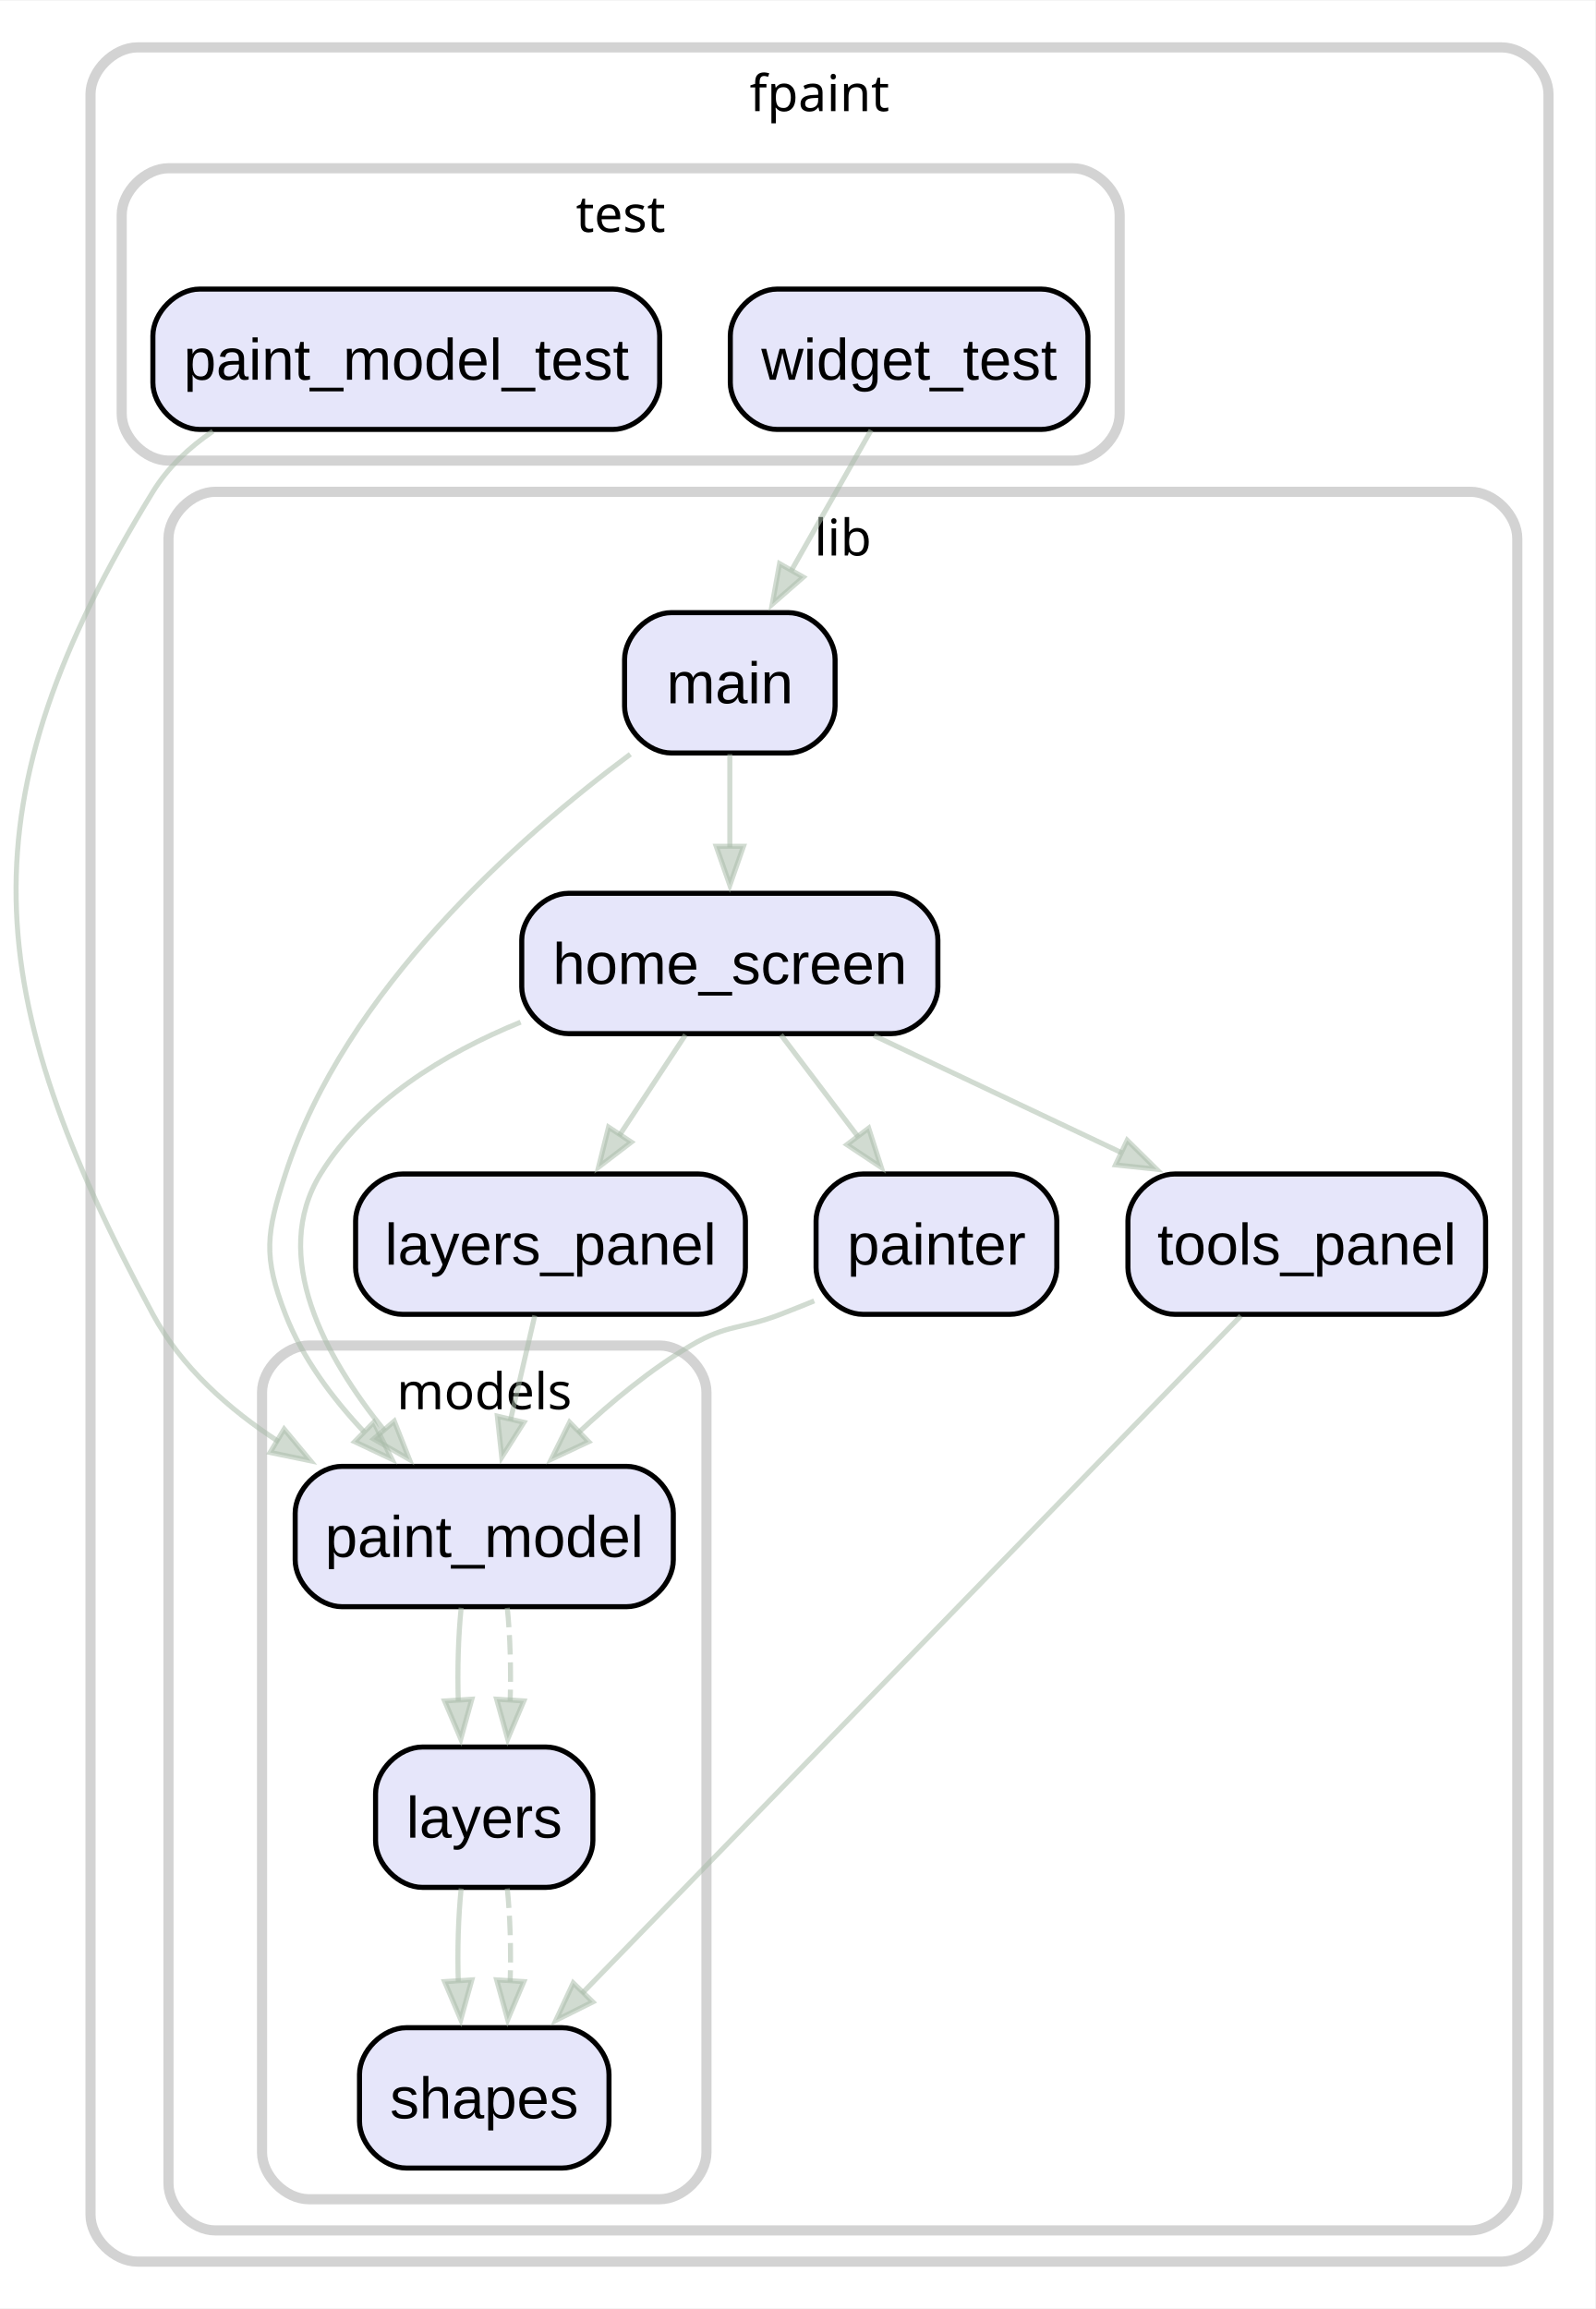
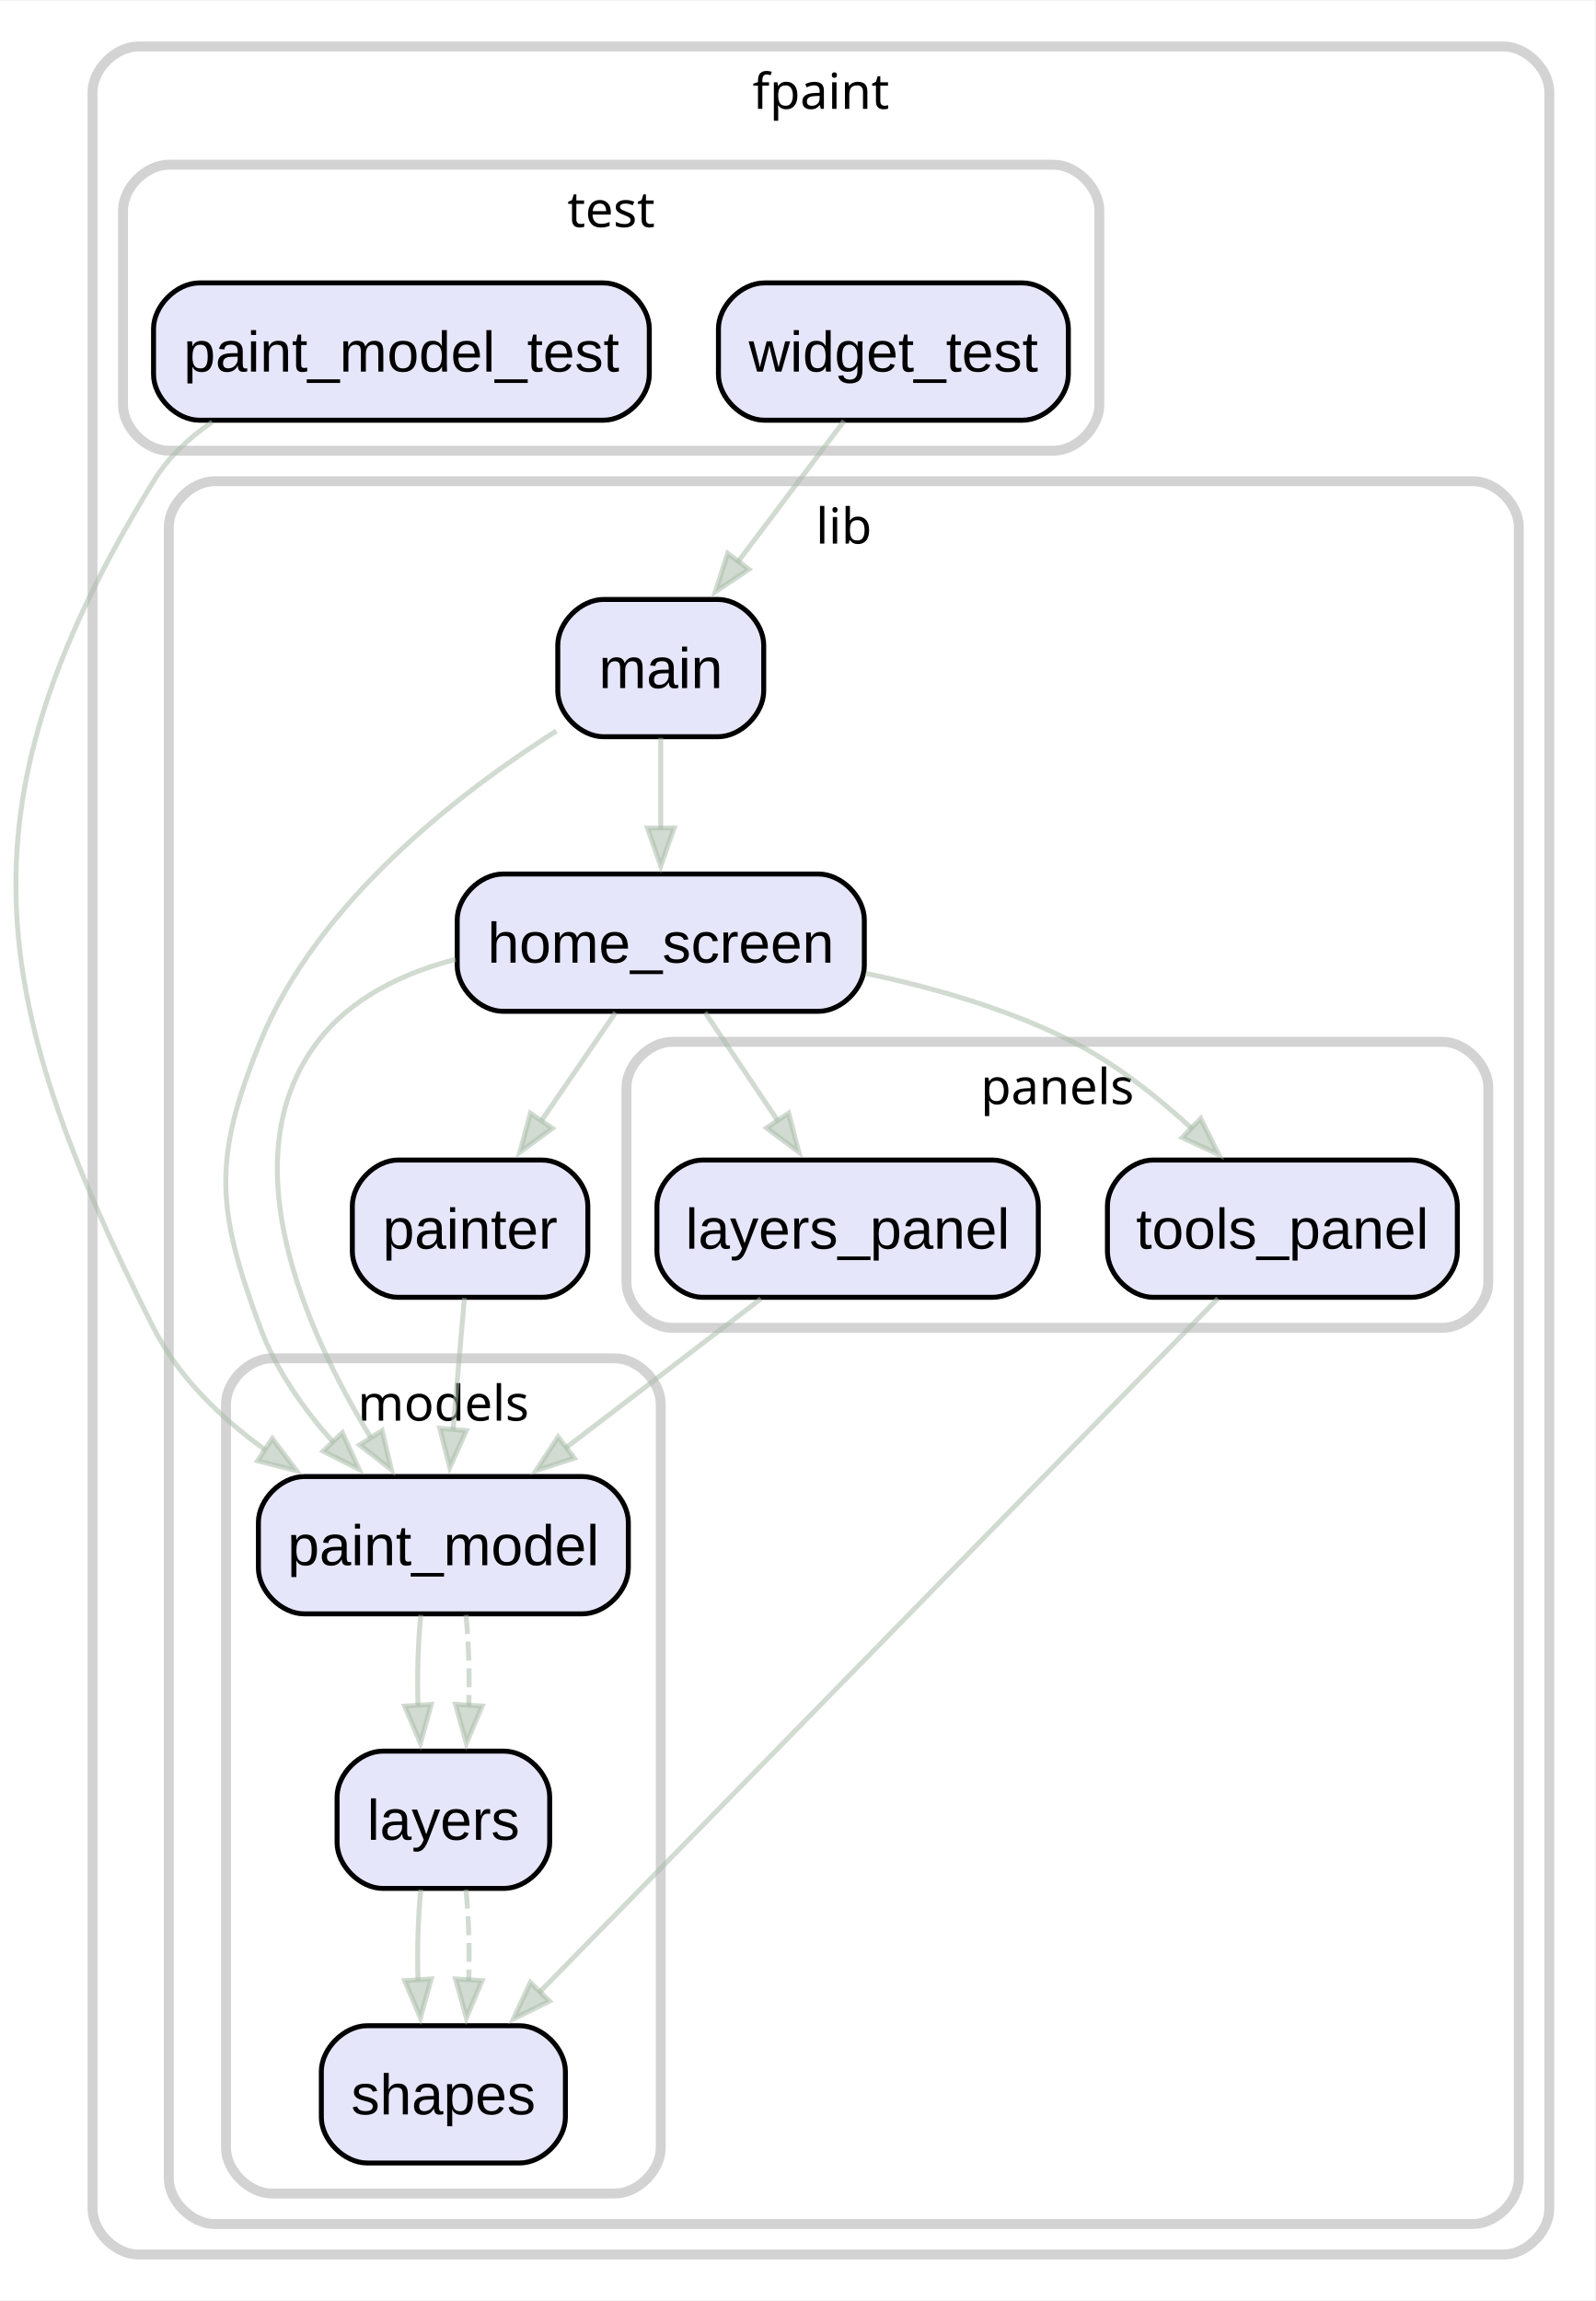
- <svg xmlns="http://www.w3.org/2000/svg" width="409pt" height="592pt" viewBox="0.00 0.00 409.22 592.00">
-   <g id="graph0" class="graph" transform="scale(1 1) rotate(0) translate(4 588)">
-     <polygon fill="white" stroke="none" points="-4,4 -4,-588 405.22,-588 405.22,4 -4,4" />
+ <svg xmlns="http://www.w3.org/2000/svg" width="418pt" height="603pt" viewBox="0.00 0.00 418.26 603.00">
+   <g id="graph0" class="graph" transform="scale(1 1) rotate(0) translate(4 599)">
+     <polygon fill="white" stroke="none" points="-4,4 -4,-599 414.26,-599 414.26,4 -4,4" />
    <g id="clust1" class="cluster">
-       <path fill="none" stroke="lightgray" stroke-width="2.6" d="M31.22,-8C31.22,-8 381.22,-8 381.22,-8 387.22,-8 393.22,-14 393.22,-20 393.22,-20 393.22,-564 393.22,-564 393.22,-570 387.22,-576 381.22,-576 381.22,-576 31.22,-576 31.22,-576 25.22,-576 19.22,-570 19.22,-564 19.22,-564 19.22,-20 19.22,-20 19.22,-14 25.22,-8 31.22,-8" />
-       <text text-anchor="middle" x="206.22" y="-559.65" font-family="Arial Black" font-size="13.00">fpaint</text>
+       <path fill="none" stroke="lightgray" stroke-width="2.6" d="M32.26,-8C32.26,-8 390.26,-8 390.26,-8 396.26,-8 402.26,-14 402.26,-20 402.26,-20 402.26,-575 402.26,-575 402.26,-581 396.26,-587 390.26,-587 390.26,-587 32.26,-587 32.26,-587 26.26,-587 20.26,-581 20.26,-575 20.26,-575 20.26,-20 20.26,-20 20.26,-14 26.26,-8 32.26,-8" />
+       <text text-anchor="middle" x="211.26" y="-570.65" font-family="Arial Black" font-size="13.00">fpaint</text>
    </g>
    <g id="clust2" class="cluster">
-       <path fill="none" stroke="lightgray" stroke-width="2.6" d="M39.22,-470C39.22,-470 271.22,-470 271.22,-470 277.22,-470 283.22,-476 283.22,-482 283.22,-482 283.22,-533 283.22,-533 283.22,-539 277.22,-545 271.22,-545 271.22,-545 39.22,-545 39.22,-545 33.22,-545 27.22,-539 27.22,-533 27.22,-533 27.22,-482 27.22,-482 27.22,-476 33.22,-470 39.22,-470" />
-       <text text-anchor="middle" x="155.22" y="-528.65" font-family="Arial Black" font-size="13.00">test</text>
+       <path fill="none" stroke="lightgray" stroke-width="2.6" d="M40.26,-481C40.26,-481 272.26,-481 272.26,-481 278.26,-481 284.26,-487 284.26,-493 284.26,-493 284.26,-544 284.26,-544 284.26,-550 278.26,-556 272.26,-556 272.26,-556 40.26,-556 40.26,-556 34.26,-556 28.26,-550 28.26,-544 28.26,-544 28.26,-493 28.26,-493 28.26,-487 34.26,-481 40.26,-481" />
+       <text text-anchor="middle" x="156.26" y="-539.65" font-family="Arial Black" font-size="13.00">test</text>
    </g>
    <g id="clust3" class="cluster">
-       <path fill="none" stroke="lightgray" stroke-width="2.6" d="M51.22,-16C51.22,-16 373.22,-16 373.22,-16 379.22,-16 385.22,-22 385.22,-28 385.22,-28 385.22,-450 385.22,-450 385.22,-456 379.22,-462 373.22,-462 373.22,-462 51.22,-462 51.22,-462 45.22,-462 39.22,-456 39.22,-450 39.22,-450 39.22,-28 39.22,-28 39.22,-22 45.22,-16 51.22,-16" />
-       <text text-anchor="middle" x="212.22" y="-445.65" font-family="Arial Black" font-size="13.00">lib</text>
+       <path fill="none" stroke="lightgray" stroke-width="2.6" d="M52.26,-16C52.26,-16 382.26,-16 382.26,-16 388.26,-16 394.26,-22 394.26,-28 394.26,-28 394.26,-461 394.26,-461 394.26,-467 388.26,-473 382.26,-473 382.26,-473 52.26,-473 52.26,-473 46.26,-473 40.26,-467 40.26,-461 40.26,-461 40.26,-28 40.26,-28 40.26,-22 46.26,-16 52.26,-16" />
+       <text text-anchor="middle" x="217.26" y="-456.65" font-family="Arial Black" font-size="13.00">lib</text>
    </g>
    <g id="clust4" class="cluster">
-       <path fill="none" stroke="lightgray" stroke-width="2.6" d="M75.22,-24C75.22,-24 165.22,-24 165.22,-24 171.22,-24 177.22,-30 177.22,-36 177.22,-36 177.22,-231 177.22,-231 177.22,-237 171.22,-243 165.22,-243 165.22,-243 75.22,-243 75.22,-243 69.22,-243 63.22,-237 63.22,-231 63.22,-231 63.22,-36 63.22,-36 63.22,-30 69.22,-24 75.22,-24" />
-       <text text-anchor="middle" x="120.22" y="-226.65" font-family="Arial Black" font-size="13.00">models</text>
+       <path fill="none" stroke="lightgray" stroke-width="2.6" d="M172.26,-251C172.26,-251 374.26,-251 374.26,-251 380.26,-251 386.26,-257 386.26,-263 386.26,-263 386.26,-314 386.26,-314 386.26,-320 380.26,-326 374.26,-326 374.26,-326 172.26,-326 172.26,-326 166.26,-326 160.26,-320 160.26,-314 160.26,-314 160.26,-263 160.26,-263 160.26,-257 166.26,-251 172.26,-251" />
+       <text text-anchor="middle" x="273.26" y="-309.65" font-family="Arial Black" font-size="13.00">panels</text>
+     </g>
+     <g id="clust5" class="cluster">
+       <path fill="none" stroke="lightgray" stroke-width="2.6" d="M67.26,-24C67.26,-24 157.26,-24 157.26,-24 163.26,-24 169.26,-30 169.26,-36 169.26,-36 169.26,-231 169.26,-231 169.26,-237 163.26,-243 157.26,-243 157.26,-243 67.26,-243 67.26,-243 61.26,-243 55.26,-237 55.26,-231 55.26,-231 55.26,-36 55.26,-36 55.26,-30 61.26,-24 67.26,-24" />
+       <text text-anchor="middle" x="112.26" y="-226.65" font-family="Arial Black" font-size="13.00">models</text>
    </g>
    <g id="node1" class="node">
-       <path fill="Lavender" stroke="black" stroke-width="1.3" d="M153.22,-514C153.22,-514 47.22,-514 47.22,-514 41.22,-514 35.22,-508 35.22,-502 35.22,-502 35.22,-490 35.22,-490 35.22,-484 41.22,-478 47.22,-478 47.22,-478 153.22,-478 153.22,-478 159.22,-478 165.22,-484 165.22,-490 165.22,-490 165.22,-502 165.22,-502 165.22,-508 159.22,-514 153.22,-514" />
-       <text text-anchor="middle" x="100.22" y="-490.75" font-family="Arial" font-size="15.00">paint_model_test</text>
+       <path fill="Lavender" stroke="black" stroke-width="1.3" d="M154.26,-525C154.26,-525 48.26,-525 48.26,-525 42.26,-525 36.26,-519 36.26,-513 36.26,-513 36.26,-501 36.26,-501 36.26,-495 42.26,-489 48.26,-489 48.26,-489 154.26,-489 154.26,-489 160.26,-489 166.26,-495 166.26,-501 166.26,-501 166.26,-513 166.26,-513 166.26,-519 160.26,-525 154.26,-525" />
+       <text text-anchor="middle" x="101.26" y="-501.75" font-family="Arial" font-size="15.00">paint_model_test</text>
+     </g>
+     <g id="node7" class="node">
+       <path fill="Lavender" stroke="black" stroke-width="1.3" d="M148.76,-212C148.76,-212 75.76,-212 75.76,-212 69.76,-212 63.76,-206 63.76,-200 63.76,-200 63.76,-188 63.76,-188 63.76,-182 69.76,-176 75.76,-176 75.76,-176 148.76,-176 148.76,-176 154.76,-176 160.76,-182 160.76,-188 160.76,-188 160.76,-200 160.76,-200 160.76,-206 154.76,-212 148.76,-212" />
+       <text text-anchor="middle" x="112.26" y="-188.75" font-family="Arial" font-size="15.00">paint_model</text>
+     </g>
+     <g id="edge1" class="edge">
+       <path fill="none" stroke="#aabbaa" stroke-width="1.3" stroke-opacity="0.533" d="M51.65,-488.54C45.54,-484.37 40.1,-479.26 36.26,-473 -15.35,-388.91 -8.23,-339.06 36.26,-251 42.79,-238.09 53.85,-227.42 65.55,-218.99" />
+       <polygon fill="#aabbaa" fill-opacity="0.533" stroke="#aabbaa" stroke-width="1.3" stroke-opacity="0.533" points="67.4,-221.96 73.79,-213.51 63.53,-216.13 67.4,-221.96" />
+     </g>
+     <g id="node2" class="node">
+       <path fill="Lavender" stroke="black" stroke-width="1.3" d="M264.14,-525C264.14,-525 196.39,-525 196.39,-525 190.39,-525 184.39,-519 184.39,-513 184.39,-513 184.39,-501 184.39,-501 184.39,-495 190.39,-489 196.39,-489 196.39,-489 264.14,-489 264.14,-489 270.14,-489 276.14,-495 276.14,-501 276.14,-501 276.14,-513 276.14,-513 276.14,-519 270.14,-525 264.14,-525" />
+       <text text-anchor="middle" x="230.26" y="-501.75" font-family="Arial" font-size="15.00">widget_test</text>
+     </g>
+     <g id="node8" class="node">
+       <path fill="Lavender" stroke="black" stroke-width="1.3" d="M184.26,-442C184.26,-442 154.26,-442 154.26,-442 148.26,-442 142.26,-436 142.26,-430 142.26,-430 142.26,-418 142.26,-418 142.26,-412 148.26,-406 154.26,-406 154.26,-406 184.26,-406 184.26,-406 190.26,-406 196.26,-412 196.26,-418 196.26,-418 196.26,-430 196.26,-430 196.26,-436 190.26,-442 184.26,-442" />
+       <text text-anchor="middle" x="169.26" y="-418.75" font-family="Arial" font-size="15.00">main</text>
+     </g>
+     <g id="edge2" class="edge">
+       <path fill="none" stroke="#aabbaa" stroke-width="1.3" stroke-opacity="0.533" d="M217.33,-488.82C209.22,-478.05 198.59,-463.94 189.39,-451.72" />
+       <polygon fill="#aabbaa" fill-opacity="0.533" stroke="#aabbaa" stroke-width="1.3" stroke-opacity="0.533" points="192.39,-449.89 183.58,-444 186.8,-454.1 192.39,-449.89" />
+     </g>
+     <g id="node3" class="node">
+       <path fill="Lavender" stroke="black" stroke-width="1.3" d="M366.14,-295C366.14,-295 298.39,-295 298.39,-295 292.39,-295 286.39,-289 286.39,-283 286.39,-283 286.39,-271 286.39,-271 286.39,-265 292.39,-259 298.39,-259 298.39,-259 366.14,-259 366.14,-259 372.14,-259 378.14,-265 378.14,-271 378.14,-271 378.14,-283 378.14,-283 378.14,-289 372.14,-295 366.14,-295" />
+       <text text-anchor="middle" x="332.26" y="-271.75" font-family="Arial" font-size="15.00">tools_panel</text>
    </g>
    <g id="node6" class="node">
-       <path fill="Lavender" stroke="black" stroke-width="1.3" d="M156.72,-212C156.72,-212 83.72,-212 83.72,-212 77.72,-212 71.72,-206 71.72,-200 71.72,-200 71.72,-188 71.72,-188 71.72,-182 77.72,-176 83.72,-176 83.72,-176 156.72,-176 156.72,-176 162.72,-176 168.72,-182 168.72,-188 168.72,-188 168.72,-200 168.72,-200 168.72,-206 162.72,-212 156.72,-212" />
-       <text text-anchor="middle" x="120.22" y="-188.75" font-family="Arial" font-size="15.00">paint_model</text>
+       <path fill="Lavender" stroke="black" stroke-width="1.3" d="M132.26,-68C132.26,-68 92.26,-68 92.26,-68 86.26,-68 80.26,-62 80.26,-56 80.26,-56 80.26,-44 80.26,-44 80.26,-38 86.26,-32 92.26,-32 92.26,-32 132.26,-32 132.26,-32 138.26,-32 144.26,-38 144.26,-44 144.26,-44 144.26,-56 144.26,-56 144.26,-62 138.26,-68 132.26,-68" />
+       <text text-anchor="middle" x="112.26" y="-44.75" font-family="Arial" font-size="15.00">shapes</text>
    </g>
-     <g id="edge1" class="edge">
-       <path fill="none" stroke="#aabbaa" stroke-width="1.3" stroke-opacity="0.533" d="M50.61,-477.54C44.49,-473.37 39.06,-468.26 35.22,-462 -13.84,-382.08 -9.26,-333.56 35.22,-251 42.5,-237.49 54.62,-226.7 67.47,-218.34" />
-       <polygon fill="#aabbaa" fill-opacity="0.533" stroke="#aabbaa" stroke-width="1.3" stroke-opacity="0.533" points="68.89,-221.56 75.67,-213.42 65.29,-215.56 68.89,-221.56" />
+     <g id="edge3" class="edge">
+       <path fill="none" stroke="#aabbaa" stroke-width="1.3" stroke-opacity="0.533" d="M315.37,-258.72C276.9,-219.37 182.61,-122.95 137.34,-76.64" />
+       <polygon fill="#aabbaa" fill-opacity="0.533" stroke="#aabbaa" stroke-width="1.3" stroke-opacity="0.533" points="140.09,-74.45 130.6,-69.75 135.08,-79.34 140.09,-74.45" />
    </g>
-     <g id="node2" class="node">
-       <path fill="Lavender" stroke="black" stroke-width="1.3" d="M263.09,-514C263.09,-514 195.34,-514 195.34,-514 189.34,-514 183.34,-508 183.34,-502 183.34,-502 183.34,-490 183.34,-490 183.34,-484 189.34,-478 195.34,-478 195.34,-478 263.09,-478 263.09,-478 269.09,-478 275.09,-484 275.09,-490 275.09,-490 275.09,-502 275.09,-502 275.09,-508 269.09,-514 263.09,-514" />
-       <text text-anchor="middle" x="229.22" y="-490.75" font-family="Arial" font-size="15.00">widget_test</text>
+     <g id="node4" class="node">
+       <path fill="Lavender" stroke="black" stroke-width="1.3" d="M256.26,-295C256.26,-295 180.26,-295 180.26,-295 174.26,-295 168.26,-289 168.26,-283 168.26,-283 168.26,-271 168.26,-271 168.26,-265 174.26,-259 180.26,-259 180.26,-259 256.26,-259 256.26,-259 262.26,-259 268.26,-265 268.26,-271 268.26,-271 268.26,-283 268.26,-283 268.26,-289 262.26,-295 256.26,-295" />
+       <text text-anchor="middle" x="218.26" y="-271.75" font-family="Arial" font-size="15.00">layers_panel</text>
    </g>
-     <g id="node7" class="node">
-       <path fill="Lavender" stroke="black" stroke-width="1.3" d="M198.22,-431C198.22,-431 168.22,-431 168.22,-431 162.22,-431 156.22,-425 156.22,-419 156.22,-419 156.22,-407 156.22,-407 156.22,-401 162.22,-395 168.22,-395 168.22,-395 198.22,-395 198.22,-395 204.22,-395 210.22,-401 210.22,-407 210.22,-407 210.22,-419 210.22,-419 210.22,-425 204.22,-431 198.22,-431" />
-       <text text-anchor="middle" x="183.22" y="-407.75" font-family="Arial" font-size="15.00">main</text>
-     </g>
-     <g id="edge2" class="edge">
-       <path fill="none" stroke="#aabbaa" stroke-width="1.3" stroke-opacity="0.533" d="M219.46,-477.82C213.53,-467.37 205.8,-453.77 199.01,-441.81" />
-       <polygon fill="#aabbaa" fill-opacity="0.533" stroke="#aabbaa" stroke-width="1.3" stroke-opacity="0.533" points="202.07,-440.11 194.09,-433.14 195.98,-443.57 202.07,-440.11" />
-     </g>
-     <g id="node3" class="node">
-       <path fill="Lavender" stroke="black" stroke-width="1.3" d="M365.09,-287C365.09,-287 297.34,-287 297.34,-287 291.34,-287 285.34,-281 285.34,-275 285.34,-275 285.34,-263 285.34,-263 285.34,-257 291.34,-251 297.34,-251 297.34,-251 365.09,-251 365.09,-251 371.09,-251 377.09,-257 377.09,-263 377.09,-263 377.09,-275 377.09,-275 377.09,-281 371.09,-287 365.09,-287" />
-       <text text-anchor="middle" x="331.22" y="-263.75" font-family="Arial" font-size="15.00">tools_panel</text>
+     <g id="edge4" class="edge">
+       <path fill="none" stroke="#aabbaa" stroke-width="1.3" stroke-opacity="0.533" d="M195.53,-258.62C180.57,-247.2 160.79,-232.08 144.26,-219.45" />
+       <polygon fill="#aabbaa" fill-opacity="0.533" stroke="#aabbaa" stroke-width="1.3" stroke-opacity="0.533" points="146.6,-216.83 136.53,-213.54 142.35,-222.4 146.6,-216.83" />
    </g>
    <g id="node5" class="node">
-       <path fill="Lavender" stroke="black" stroke-width="1.3" d="M140.22,-68C140.22,-68 100.22,-68 100.22,-68 94.22,-68 88.22,-62 88.22,-56 88.22,-56 88.22,-44 88.22,-44 88.22,-38 94.22,-32 100.22,-32 100.22,-32 140.22,-32 140.22,-32 146.22,-32 152.22,-38 152.22,-44 152.22,-44 152.22,-56 152.22,-56 152.22,-62 146.22,-68 140.22,-68" />
-       <text text-anchor="middle" x="120.22" y="-44.75" font-family="Arial" font-size="15.00">shapes</text>
-     </g>
-     <g id="edge3" class="edge">
-       <path fill="none" stroke="#aabbaa" stroke-width="1.3" stroke-opacity="0.533" d="M314.31,-250.61C277.27,-212.52 188.82,-121.55 145.29,-76.78" />
-       <polygon fill="#aabbaa" fill-opacity="0.533" stroke="#aabbaa" stroke-width="1.3" stroke-opacity="0.533" points="148.06,-74.61 138.58,-69.88 143.04,-79.49 148.06,-74.61" />
-     </g>
-     <g id="node4" class="node">
-       <path fill="Lavender" stroke="black" stroke-width="1.3" d="M136.09,-140C136.09,-140 104.34,-140 104.34,-140 98.34,-140 92.34,-134 92.34,-128 92.34,-128 92.34,-116 92.34,-116 92.34,-110 98.34,-104 104.34,-104 104.34,-104 136.09,-104 136.09,-104 142.09,-104 148.09,-110 148.09,-116 148.09,-116 148.09,-128 148.09,-128 148.09,-134 142.09,-140 136.09,-140" />
-       <text text-anchor="middle" x="120.22" y="-116.75" font-family="Arial" font-size="15.00">layers</text>
-     </g>
-     <g id="edge4" class="edge">
-       <path fill="none" stroke="#aabbaa" stroke-width="1.3" stroke-opacity="0.533" d="M114.3,-103.7C113.56,-96.49 113.31,-87.93 113.56,-79.82" />
-       <polygon fill="#aabbaa" fill-opacity="0.533" stroke="#aabbaa" stroke-width="1.3" stroke-opacity="0.533" points="117.04,-80.27 114.2,-70.07 110.05,-79.82 117.04,-80.27" />
+       <path fill="Lavender" stroke="black" stroke-width="1.3" d="M128.14,-140C128.14,-140 96.39,-140 96.39,-140 90.39,-140 84.39,-134 84.39,-128 84.39,-128 84.39,-116 84.39,-116 84.39,-110 90.39,-104 96.39,-104 96.39,-104 128.14,-104 128.14,-104 134.14,-104 140.14,-110 140.14,-116 140.14,-116 140.14,-128 140.14,-128 140.14,-134 134.14,-140 128.14,-140" />
+       <text text-anchor="middle" x="112.26" y="-116.75" font-family="Arial" font-size="15.00">layers</text>
    </g>
    <g id="edge5" class="edge">
-       <path fill="none" stroke="#aabbaa" stroke-width="1.3" stroke-dasharray="5,2" stroke-opacity="0.533" d="M126.13,-103.7C126.88,-96.49 127.12,-87.93 126.87,-79.82" />
-       <polygon fill="#aabbaa" fill-opacity="0.533" stroke="#aabbaa" stroke-width="1.3" stroke-opacity="0.533" points="130.38,-79.82 126.24,-70.07 123.4,-80.27 130.38,-79.82" />
+       <path fill="none" stroke="#aabbaa" stroke-width="1.3" stroke-opacity="0.533" d="M106.35,-103.7C105.61,-96.49 105.36,-87.93 105.61,-79.82" />
+       <polygon fill="#aabbaa" fill-opacity="0.533" stroke="#aabbaa" stroke-width="1.3" stroke-opacity="0.533" points="109.09,-80.27 106.24,-70.07 102.1,-79.82 109.09,-80.27" />
    </g>
    <g id="edge6" class="edge">
-       <path fill="none" stroke="#aabbaa" stroke-width="1.3" stroke-opacity="0.533" d="M114.3,-175.7C113.56,-168.49 113.31,-159.93 113.56,-151.82" />
-       <polygon fill="#aabbaa" fill-opacity="0.533" stroke="#aabbaa" stroke-width="1.3" stroke-opacity="0.533" points="117.04,-152.27 114.2,-142.07 110.05,-151.82 117.04,-152.27" />
+       <path fill="none" stroke="#aabbaa" stroke-width="1.3" stroke-dasharray="5,2" stroke-opacity="0.533" d="M118.18,-103.7C118.92,-96.49 119.17,-87.93 118.92,-79.82" />
+       <polygon fill="#aabbaa" fill-opacity="0.533" stroke="#aabbaa" stroke-width="1.3" stroke-opacity="0.533" points="122.43,-79.82 118.29,-70.07 115.44,-80.27 122.43,-79.82" />
    </g>
    <g id="edge7" class="edge">
-       <path fill="none" stroke="#aabbaa" stroke-width="1.3" stroke-dasharray="5,2" stroke-opacity="0.533" d="M126.13,-175.7C126.88,-168.49 127.12,-159.93 126.87,-151.82" />
-       <polygon fill="#aabbaa" fill-opacity="0.533" stroke="#aabbaa" stroke-width="1.3" stroke-opacity="0.533" points="130.38,-151.82 126.24,-142.07 123.4,-152.27 130.38,-151.82" />
+       <path fill="none" stroke="#aabbaa" stroke-width="1.3" stroke-opacity="0.533" d="M106.35,-175.7C105.61,-168.49 105.36,-159.93 105.61,-151.82" />
+       <polygon fill="#aabbaa" fill-opacity="0.533" stroke="#aabbaa" stroke-width="1.3" stroke-opacity="0.533" points="109.09,-152.27 106.24,-142.07 102.1,-151.82 109.09,-152.27" />
+     </g>
+     <g id="edge8" class="edge">
+       <path fill="none" stroke="#aabbaa" stroke-width="1.3" stroke-dasharray="5,2" stroke-opacity="0.533" d="M118.18,-175.7C118.92,-168.49 119.17,-159.93 118.92,-151.82" />
+       <polygon fill="#aabbaa" fill-opacity="0.533" stroke="#aabbaa" stroke-width="1.3" stroke-opacity="0.533" points="122.43,-151.82 118.29,-142.07 115.44,-152.27 122.43,-151.82" />
+     </g>
+     <g id="edge10" class="edge">
+       <path fill="none" stroke="#aabbaa" stroke-width="1.3" stroke-opacity="0.533" d="M141.88,-407.51C116.05,-391.11 79.16,-362.54 64.26,-326 51.69,-295.13 52.7,-282.26 64.26,-251 68.35,-239.95 75.71,-229.6 83.45,-220.89" />
+       <polygon fill="#aabbaa" fill-opacity="0.533" stroke="#aabbaa" stroke-width="1.3" stroke-opacity="0.533" points="85.79,-223.5 90.17,-213.86 80.73,-218.66 85.79,-223.5" />
+     </g>
+     <g id="node10" class="node">
+       <path fill="Lavender" stroke="black" stroke-width="1.3" d="M210.64,-370C210.64,-370 127.89,-370 127.89,-370 121.89,-370 115.89,-364 115.89,-358 115.89,-358 115.89,-346 115.89,-346 115.89,-340 121.89,-334 127.89,-334 127.89,-334 210.64,-334 210.64,-334 216.64,-334 222.64,-340 222.64,-346 222.64,-346 222.64,-358 222.64,-358 222.64,-364 216.64,-370 210.64,-370" />
+       <text text-anchor="middle" x="169.26" y="-346.75" font-family="Arial" font-size="15.00">home_screen</text>
    </g>
    <g id="edge9" class="edge">
-       <path fill="none" stroke="#aabbaa" stroke-width="1.3" stroke-opacity="0.533" d="M157.7,-394.68C129.01,-373.34 84.44,-334.09 69.22,-287 64.29,-271.78 63.44,-265.92 69.22,-251 73.55,-239.81 81.28,-229.47 89.43,-220.81" />
-       <polygon fill="#aabbaa" fill-opacity="0.533" stroke="#aabbaa" stroke-width="1.3" stroke-opacity="0.533" points="91.88,-223.32 96.55,-213.81 86.97,-218.33 91.88,-223.32" />
-     </g>
-     <g id="node10" class="node">
-       <path fill="Lavender" stroke="black" stroke-width="1.3" d="M224.59,-359C224.59,-359 141.84,-359 141.84,-359 135.84,-359 129.84,-353 129.84,-347 129.84,-347 129.84,-335 129.84,-335 129.84,-329 135.84,-323 141.84,-323 141.84,-323 224.59,-323 224.59,-323 230.59,-323 236.59,-329 236.59,-335 236.59,-335 236.59,-347 236.59,-347 236.59,-353 230.59,-359 224.59,-359" />
-       <text text-anchor="middle" x="183.22" y="-335.75" font-family="Arial" font-size="15.00">home_screen</text>
-     </g>
-     <g id="edge8" class="edge">
-       <path fill="none" stroke="#aabbaa" stroke-width="1.3" stroke-opacity="0.533" d="M183.22,-394.7C183.22,-387.49 183.22,-378.93 183.22,-370.82" />
-       <polygon fill="#aabbaa" fill-opacity="0.533" stroke="#aabbaa" stroke-width="1.3" stroke-opacity="0.533" points="186.72,-371.07 183.22,-361.07 179.72,-371.07 186.72,-371.07" />
-     </g>
-     <g id="node8" class="node">
-       <path fill="Lavender" stroke="black" stroke-width="1.3" d="M175.22,-287C175.22,-287 99.22,-287 99.22,-287 93.22,-287 87.22,-281 87.22,-275 87.22,-275 87.22,-263 87.22,-263 87.22,-257 93.22,-251 99.22,-251 99.22,-251 175.22,-251 175.22,-251 181.22,-251 187.22,-257 187.22,-263 187.22,-263 187.22,-275 187.22,-275 187.22,-281 181.22,-287 175.22,-287" />
-       <text text-anchor="middle" x="137.22" y="-263.75" font-family="Arial" font-size="15.00">layers_panel</text>
-     </g>
-     <g id="edge10" class="edge">
-       <path fill="none" stroke="#aabbaa" stroke-width="1.3" stroke-opacity="0.533" d="M133.19,-250.7C131.32,-242.67 129.04,-232.9 126.93,-223.8" />
-       <polygon fill="#aabbaa" fill-opacity="0.533" stroke="#aabbaa" stroke-width="1.3" stroke-opacity="0.533" points="130.4,-223.29 124.72,-214.35 123.58,-224.88 130.4,-223.29" />
+       <path fill="none" stroke="#aabbaa" stroke-width="1.3" stroke-opacity="0.533" d="M169.26,-405.7C169.26,-398.49 169.26,-389.93 169.26,-381.82" />
+       <polygon fill="#aabbaa" fill-opacity="0.533" stroke="#aabbaa" stroke-width="1.3" stroke-opacity="0.533" points="172.76,-382.07 169.26,-372.07 165.76,-382.07 172.76,-382.07" />
    </g>
    <g id="node9" class="node">
-       <path fill="Lavender" stroke="black" stroke-width="1.3" d="M255.09,-287C255.09,-287 217.34,-287 217.34,-287 211.34,-287 205.34,-281 205.34,-275 205.34,-275 205.34,-263 205.34,-263 205.34,-257 211.34,-251 217.34,-251 217.34,-251 255.09,-251 255.09,-251 261.09,-251 267.09,-257 267.09,-263 267.09,-263 267.09,-275 267.09,-275 267.09,-281 261.09,-287 255.09,-287" />
-       <text text-anchor="middle" x="236.22" y="-263.75" font-family="Arial" font-size="15.00">painter</text>
+       <path fill="Lavender" stroke="black" stroke-width="1.3" d="M138.14,-295C138.14,-295 100.39,-295 100.39,-295 94.39,-295 88.39,-289 88.39,-283 88.39,-283 88.39,-271 88.39,-271 88.39,-265 94.39,-259 100.39,-259 100.39,-259 138.14,-259 138.14,-259 144.14,-259 150.14,-265 150.14,-271 150.14,-271 150.14,-283 150.14,-283 150.14,-289 144.14,-295 138.14,-295" />
+       <text text-anchor="middle" x="119.26" y="-271.75" font-family="Arial" font-size="15.00">painter</text>
    </g>
    <g id="edge11" class="edge">
-       <path fill="none" stroke="#aabbaa" stroke-width="1.3" stroke-opacity="0.533" d="M204.86,-254.44C201.95,-253.25 199.03,-252.09 196.22,-251 186.12,-247.1 182.53,-248.52 173.22,-243 162.92,-236.89 152.85,-228.57 144.31,-220.57" />
-       <polygon fill="#aabbaa" fill-opacity="0.533" stroke="#aabbaa" stroke-width="1.3" stroke-opacity="0.533" points="147.01,-218.32 137.42,-213.83 142.12,-223.32 147.01,-218.32" />
+       <path fill="none" stroke="#aabbaa" stroke-width="1.3" stroke-opacity="0.533" d="M117.78,-258.82C116.91,-248.8 115.8,-235.88 114.8,-224.29" />
+       <polygon fill="#aabbaa" fill-opacity="0.533" stroke="#aabbaa" stroke-width="1.3" stroke-opacity="0.533" points="118.29,-224.05 113.94,-214.39 111.31,-224.66 118.29,-224.05" />
    </g>
    <g id="edge13" class="edge">
-       <path fill="none" stroke="#aabbaa" stroke-width="1.3" stroke-opacity="0.533" d="M220.18,-322.52C239.41,-313.42 263.14,-302.2 283.72,-292.46" />
-       <polygon fill="#aabbaa" fill-opacity="0.533" stroke="#aabbaa" stroke-width="1.3" stroke-opacity="0.533" points="285.15,-295.66 292.69,-288.22 282.15,-289.33 285.15,-295.66" />
+       <path fill="none" stroke="#aabbaa" stroke-width="1.3" stroke-opacity="0.533" d="M222.99,-343.94C240.91,-340.2 260.56,-334.54 277.26,-326 288.61,-320.2 299.52,-311.56 308.59,-303.2" />
+       <polygon fill="#aabbaa" fill-opacity="0.533" stroke="#aabbaa" stroke-width="1.3" stroke-opacity="0.533" points="310.84,-305.89 315.59,-296.42 305.97,-300.87 310.84,-305.89" />
+     </g>
+     <g id="edge12" class="edge">
+       <path fill="none" stroke="#aabbaa" stroke-width="1.3" stroke-opacity="0.533" d="M180.88,-333.7C186.57,-325.22 193.56,-314.8 199.96,-305.28" />
+       <polygon fill="#aabbaa" fill-opacity="0.533" stroke="#aabbaa" stroke-width="1.3" stroke-opacity="0.533" points="202.8,-307.32 205.47,-297.06 196.99,-303.41 202.8,-307.32" />
    </g>
    <g id="edge14" class="edge">
-       <path fill="none" stroke="#aabbaa" stroke-width="1.3" stroke-opacity="0.533" d="M129.55,-325.95C109.89,-317.92 89.67,-305.61 78.22,-287 65.23,-265.89 79.33,-240.09 94.6,-221.19" />
-       <polygon fill="#aabbaa" fill-opacity="0.533" stroke="#aabbaa" stroke-width="1.3" stroke-opacity="0.533" points="97.14,-223.6 101.03,-213.75 91.84,-219.03 97.14,-223.6" />
-     </g>
-     <g id="edge12" class="edge">
-       <path fill="none" stroke="#aabbaa" stroke-width="1.3" stroke-opacity="0.533" d="M171.85,-322.7C166.72,-314.9 160.55,-305.51 154.85,-296.83" />
-       <polygon fill="#aabbaa" fill-opacity="0.533" stroke="#aabbaa" stroke-width="1.3" stroke-opacity="0.533" points="157.95,-295.18 149.54,-288.75 152.11,-299.03 157.95,-295.18" />
+       <path fill="none" stroke="#aabbaa" stroke-width="1.3" stroke-opacity="0.533" d="M115.48,-347.63C101.54,-344.01 88,-337.49 79.26,-326 56.11,-295.54 75.87,-250.69 93.25,-222.17" />
+       <polygon fill="#aabbaa" fill-opacity="0.533" stroke="#aabbaa" stroke-width="1.3" stroke-opacity="0.533" points="96.2,-224.07 98.64,-213.76 90.3,-220.29 96.2,-224.07" />
    </g>
    <g id="edge15" class="edge">
-       <path fill="none" stroke="#aabbaa" stroke-width="1.3" stroke-opacity="0.533" d="M196.32,-322.7C202.29,-314.81 209.49,-305.3 216.12,-296.55" />
-       <polygon fill="#aabbaa" fill-opacity="0.533" stroke="#aabbaa" stroke-width="1.3" stroke-opacity="0.533" points="218.83,-298.76 222.08,-288.67 213.25,-294.53 218.83,-298.76" />
+       <path fill="none" stroke="#aabbaa" stroke-width="1.3" stroke-opacity="0.533" d="M157.42,-333.7C151.6,-325.22 144.47,-314.8 137.95,-305.28" />
+       <polygon fill="#aabbaa" fill-opacity="0.533" stroke="#aabbaa" stroke-width="1.3" stroke-opacity="0.533" points="140.85,-303.32 132.31,-297.05 135.08,-307.28 140.85,-303.32" />
    </g>
  </g>
</svg>
